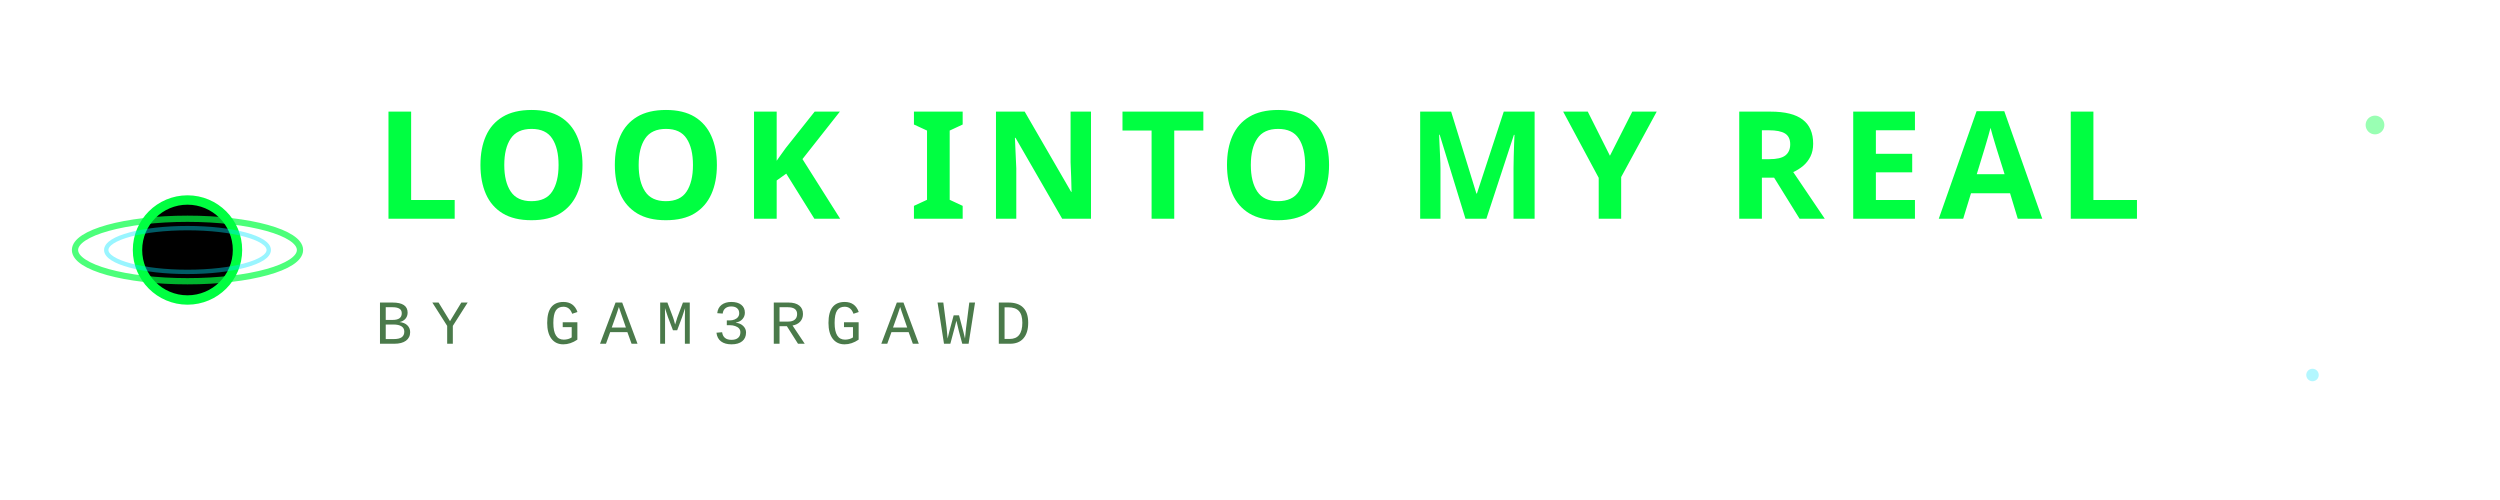
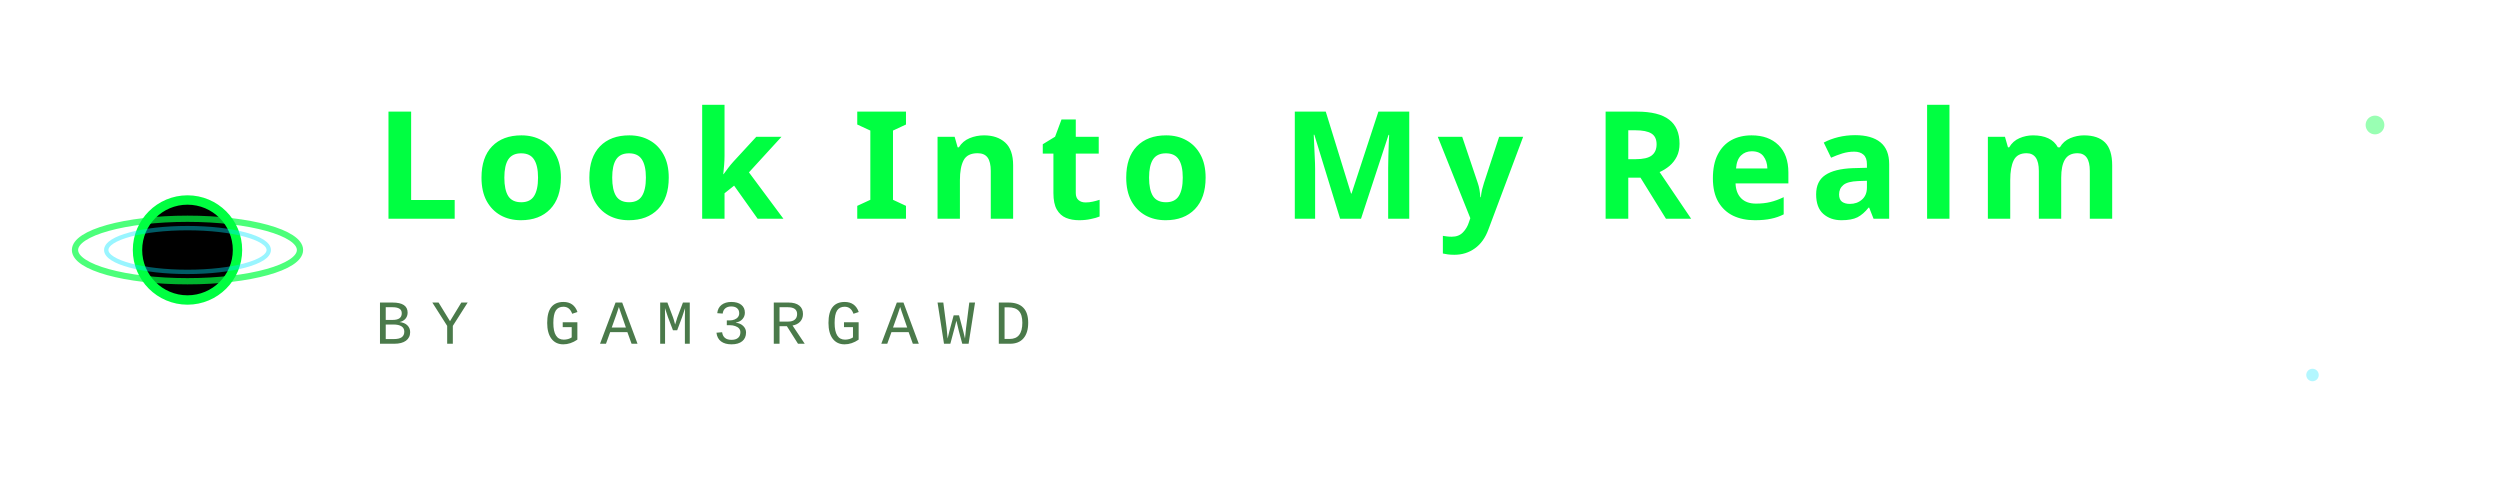
<svg xmlns="http://www.w3.org/2000/svg" viewBox="0 0 400 80">
  <rect width="400" height="80" fill="transparent" />
  <circle cx="30" cy="40" r="8" fill="#000" stroke="#00FF41" stroke-width="1.5" />
  <ellipse cx="30" cy="40" rx="18" ry="5" fill="none" stroke="#00FF41" stroke-width="1" opacity="0.7" />
  <ellipse cx="30" cy="40" rx="13" ry="3.5" fill="none" stroke="#00e5ff" stroke-width="0.7" opacity="0.4" />
-   <text x="60" y="35" font-family="'Segoe UI', system-ui, sans-serif" font-size="24" font-weight="700" fill="#00FF41" letter-spacing="0.1em">LOOK INTO MY REAL</text>
+   <text x="60" y="35" font-family="'Segoe UI', system-ui, sans-serif" font-size="24" font-weight="700" fill="#00FF41" letter-spacing="0.1em">Look Into My Realm</text>
  <text x="60" y="55" font-family="'Courier New', monospace" font-size="10" fill="#4a7a4a" letter-spacing="0.3em">BY GAM3RGAWD</text>
  <circle cx="380" cy="20" r="1.5" fill="#00FF41" opacity="0.4" />
  <circle cx="370" cy="60" r="1" fill="#00e5ff" opacity="0.3" />
</svg>
